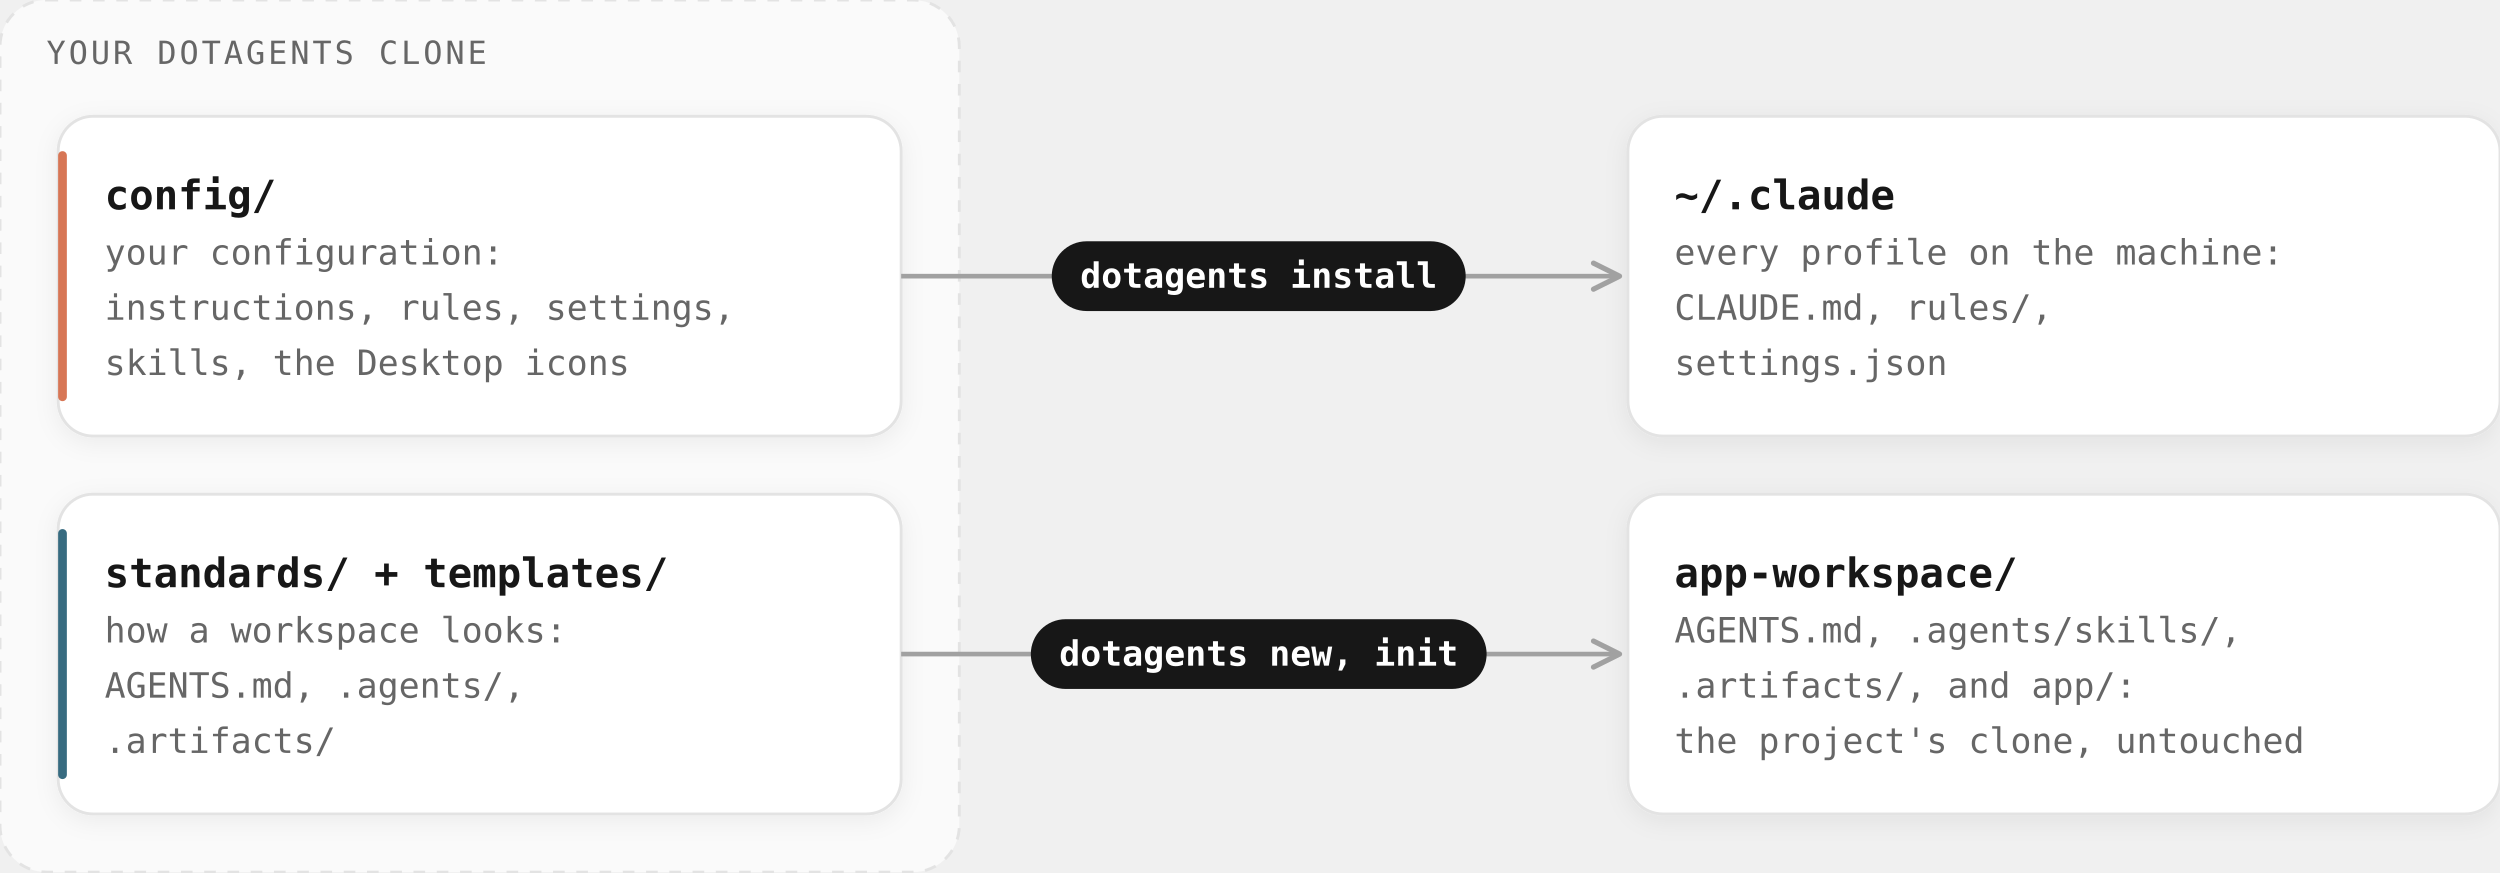
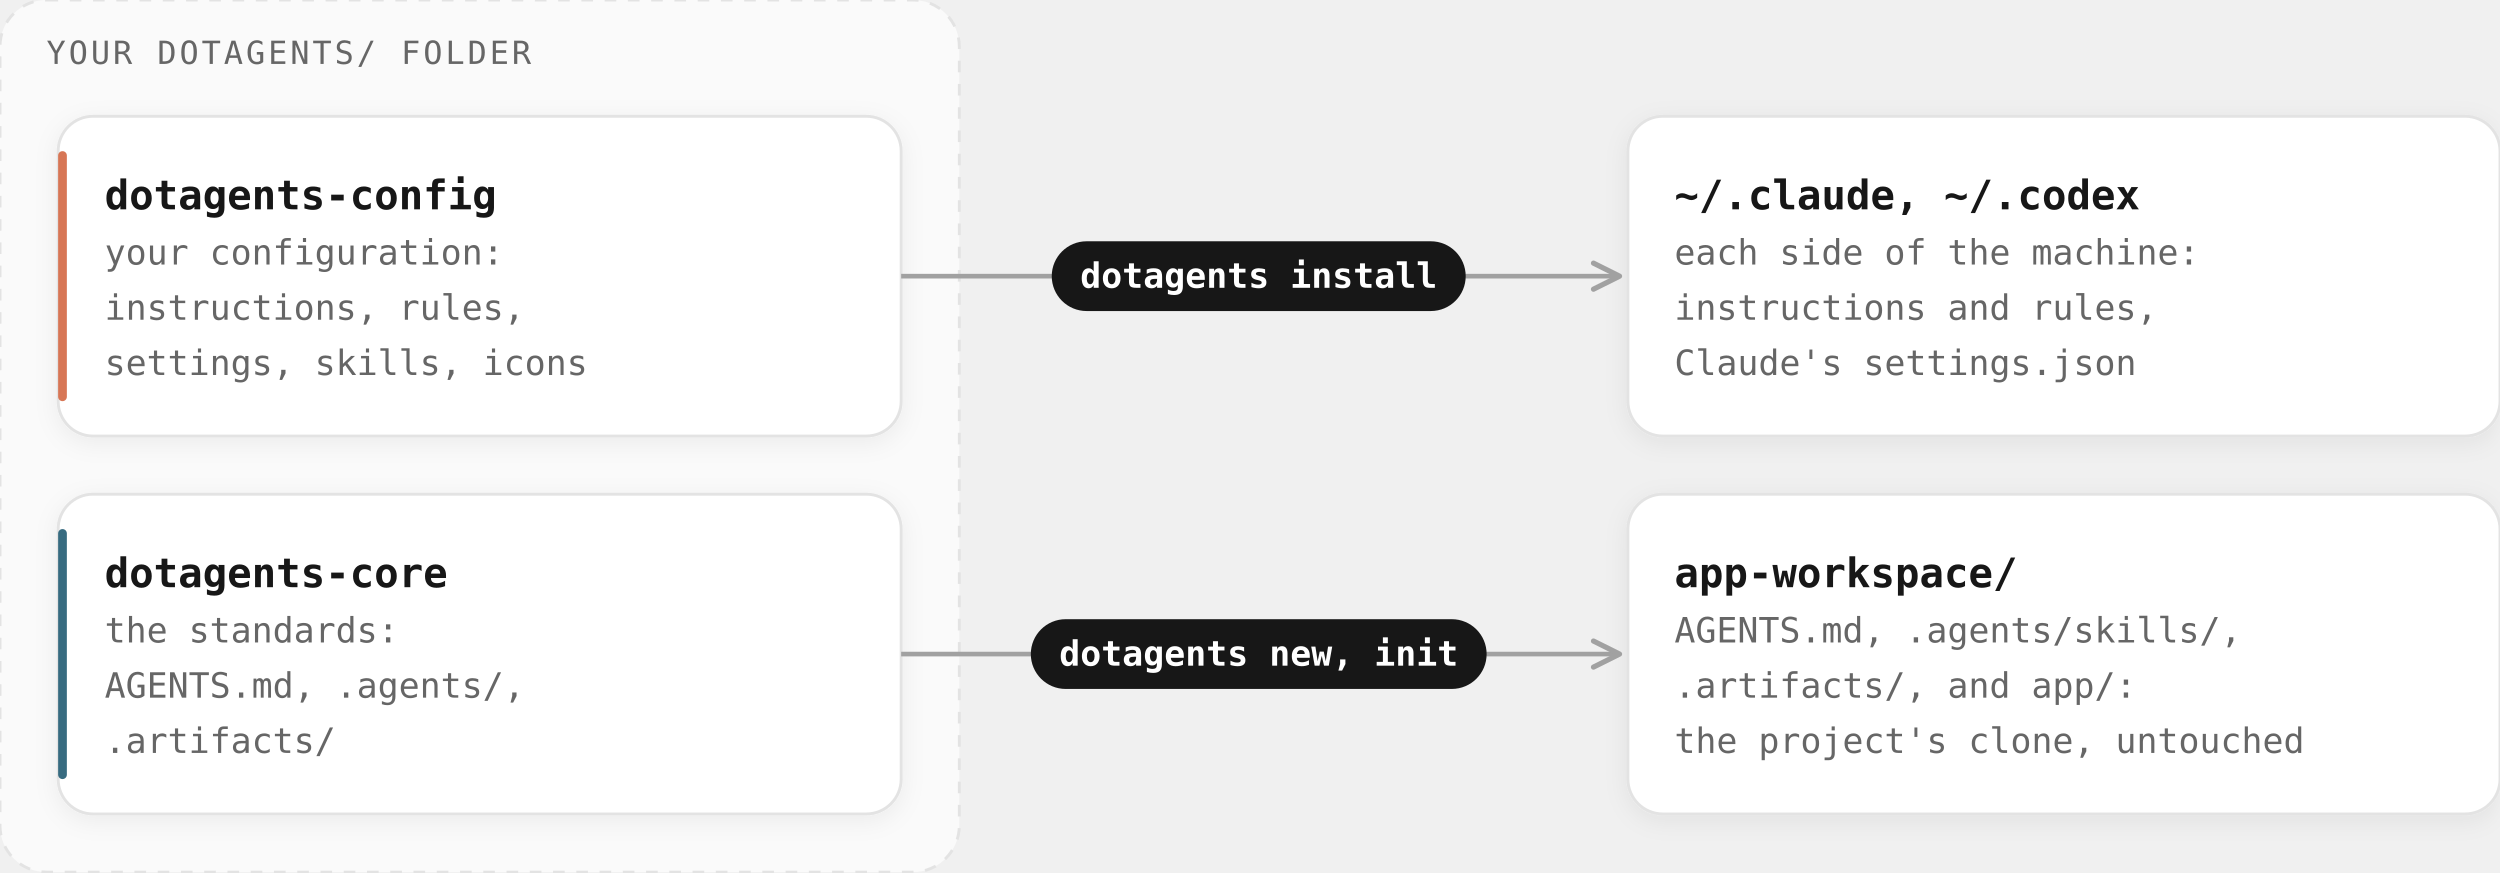
- <svg xmlns="http://www.w3.org/2000/svg" width="860" height="300" viewBox="0 0 860 300" role="img" aria-label="How it works: your clone's config goes to ~/.claude with dotagents install, and to a workspace with dotagents new or init" font-family="ui-monospace, 'Geist Mono', SFMono-Regular, Menlo, Consolas, monospace">
+ <svg xmlns="http://www.w3.org/2000/svg" width="860" height="300" viewBox="0 0 860 300" role="img" aria-label="How it works: your configuration goes to ~/.claude and ~/.codex with dotagents install, and the standards to a workspace with dotagents new or init" font-family="ui-monospace, 'Geist Mono', SFMono-Regular, Menlo, Consolas, monospace">
  <defs>
    <filter id="shadow" x="-10%" y="-10%" width="120%" height="140%">
      <feDropShadow dx="0" dy="2" stdDeviation="4" flood-color="#000000" flood-opacity="0.06" />
    </filter>
    <marker id="head" viewBox="0 0 10 10" refX="8" refY="5" markerWidth="7" markerHeight="7" orient="auto-start-reverse">
      <path d="M1 1L9 5L1 9" fill="none" stroke="#a1a1a1" stroke-width="1.6" stroke-linecap="round" stroke-linejoin="round" />
    </marker>
  </defs>
  <rect x="0" y="0" width="330" height="300" rx="16" fill="#fafafa" stroke="#e3e3e3" stroke-dasharray="4 4" />
-   <text x="16" y="22" font-size="11" letter-spacing="1" fill="#666666">YOUR DOTAGENTS CLONE</text>
+   <text x="16" y="22" font-size="11" letter-spacing="1" fill="#666666">YOUR DOTAGENTS/ FOLDER</text>
  <g filter="url(#shadow)">
    <rect x="20" y="40" width="290" height="110" rx="12" fill="#ffffff" stroke="#e3e3e3" />
  </g>
  <rect x="20" y="52" width="3" height="86" rx="1.5" fill="#D77655" />
-   <text x="36" y="72" font-size="14" font-weight="700" fill="#171717">config/</text>
+   <text x="36" y="72" font-size="14" font-weight="700" fill="#171717">dotagents-config</text>
  <text x="36" y="91" font-size="12" fill="#666666">your configuration:</text>
-   <text x="36" y="110" font-size="12" fill="#666666">instructions, rules, settings,</text>
-   <text x="36" y="129" font-size="12" fill="#666666">skills, the Desktop icons</text>
+   <text x="36" y="110" font-size="12" fill="#666666">instructions, rules,</text>
+   <text x="36" y="129" font-size="12" fill="#666666">settings, skills, icons</text>
  <g filter="url(#shadow)">
    <rect x="20" y="170" width="290" height="110" rx="12" fill="#ffffff" stroke="#e3e3e3" />
  </g>
  <rect x="20" y="182" width="3" height="86" rx="1.5" fill="#376B80" />
-   <text x="36" y="202" font-size="14" font-weight="700" fill="#171717">standards/ + templates/</text>
-   <text x="36" y="221" font-size="12" fill="#666666">how a workspace looks:</text>
+   <text x="36" y="202" font-size="14" font-weight="700" fill="#171717">dotagents-core</text>
+   <text x="36" y="221" font-size="12" fill="#666666">the standards:</text>
  <text x="36" y="240" font-size="12" fill="#666666">AGENTS.md, .agents/,</text>
  <text x="36" y="259" font-size="12" fill="#666666">.artifacts/</text>
  <g filter="url(#shadow)">
    <rect x="560" y="40" width="300" height="110" rx="12" fill="#ffffff" stroke="#e3e3e3" />
  </g>
-   <text x="576" y="72" font-size="14" font-weight="700" fill="#171717">~/.claude</text>
-   <text x="576" y="91" font-size="12" fill="#666666">every profile on the machine:</text>
-   <text x="576" y="110" font-size="12" fill="#666666">CLAUDE.md, rules/,</text>
-   <text x="576" y="129" font-size="12" fill="#666666">settings.json</text>
+   <text x="576" y="72" font-size="14" font-weight="700" fill="#171717">~/.claude, ~/.codex</text>
+   <text x="576" y="91" font-size="12" fill="#666666">each side of the machine:</text>
+   <text x="576" y="110" font-size="12" fill="#666666">instructions and rules,</text>
+   <text x="576" y="129" font-size="12" fill="#666666">Claude's settings.json</text>
  <g filter="url(#shadow)">
    <rect x="560" y="170" width="300" height="110" rx="12" fill="#ffffff" stroke="#e3e3e3" />
  </g>
  <text x="576" y="202" font-size="14" font-weight="700" fill="#171717">app-workspace/</text>
  <text x="576" y="221" font-size="12" fill="#666666">AGENTS.md, .agents/skills/,</text>
  <text x="576" y="240" font-size="12" fill="#666666">.artifacts/, and app/:</text>
  <text x="576" y="259" font-size="12" fill="#666666">the project's clone, untouched</text>
  <path d="M310 95L556 95" fill="none" stroke="#a1a1a1" stroke-width="1.6" marker-end="url(#head)" />
  <rect x="361.8" y="83" width="142.4" height="24" rx="12" fill="#171717" />
  <text x="433" y="99" font-size="12" font-weight="600" text-anchor="middle" fill="#ffffff">dotagents install</text>
  <path d="M310 225L556 225" fill="none" stroke="#a1a1a1" stroke-width="1.6" marker-end="url(#head)" />
  <rect x="354.6" y="213" width="156.8" height="24" rx="12" fill="#171717" />
  <text x="433" y="229" font-size="12" font-weight="600" text-anchor="middle" fill="#ffffff">dotagents new, init</text>
</svg>
